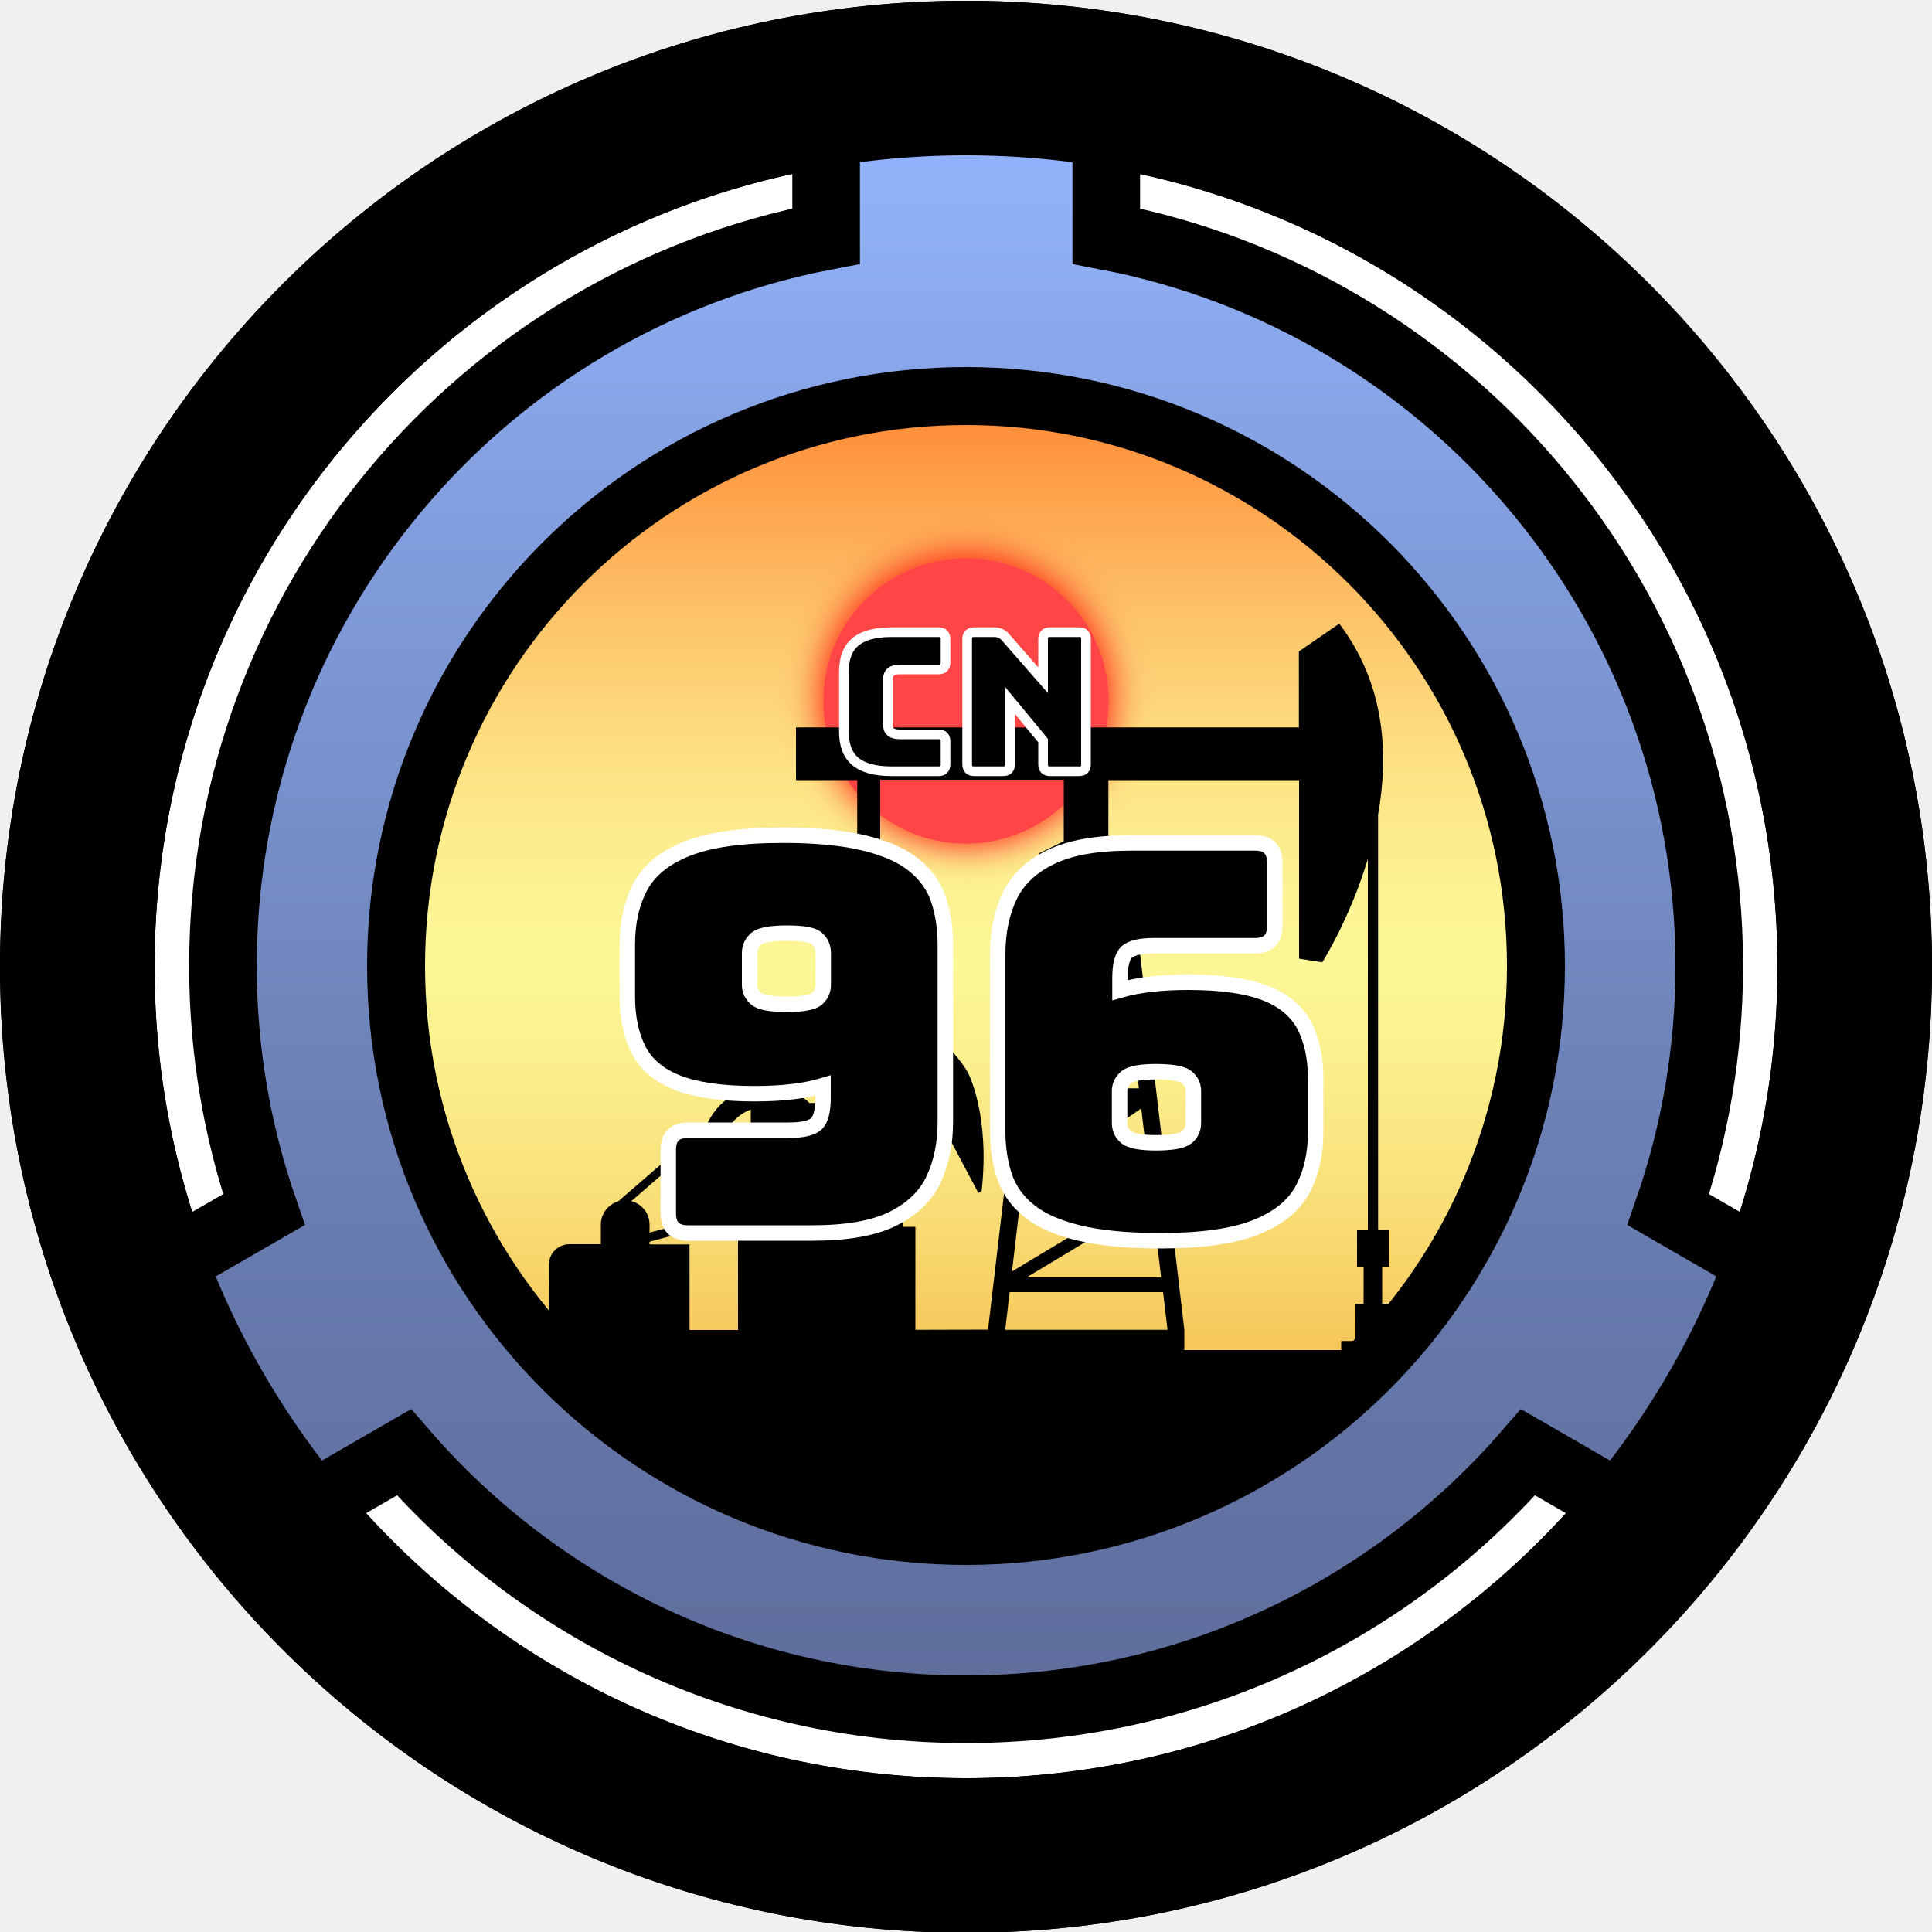
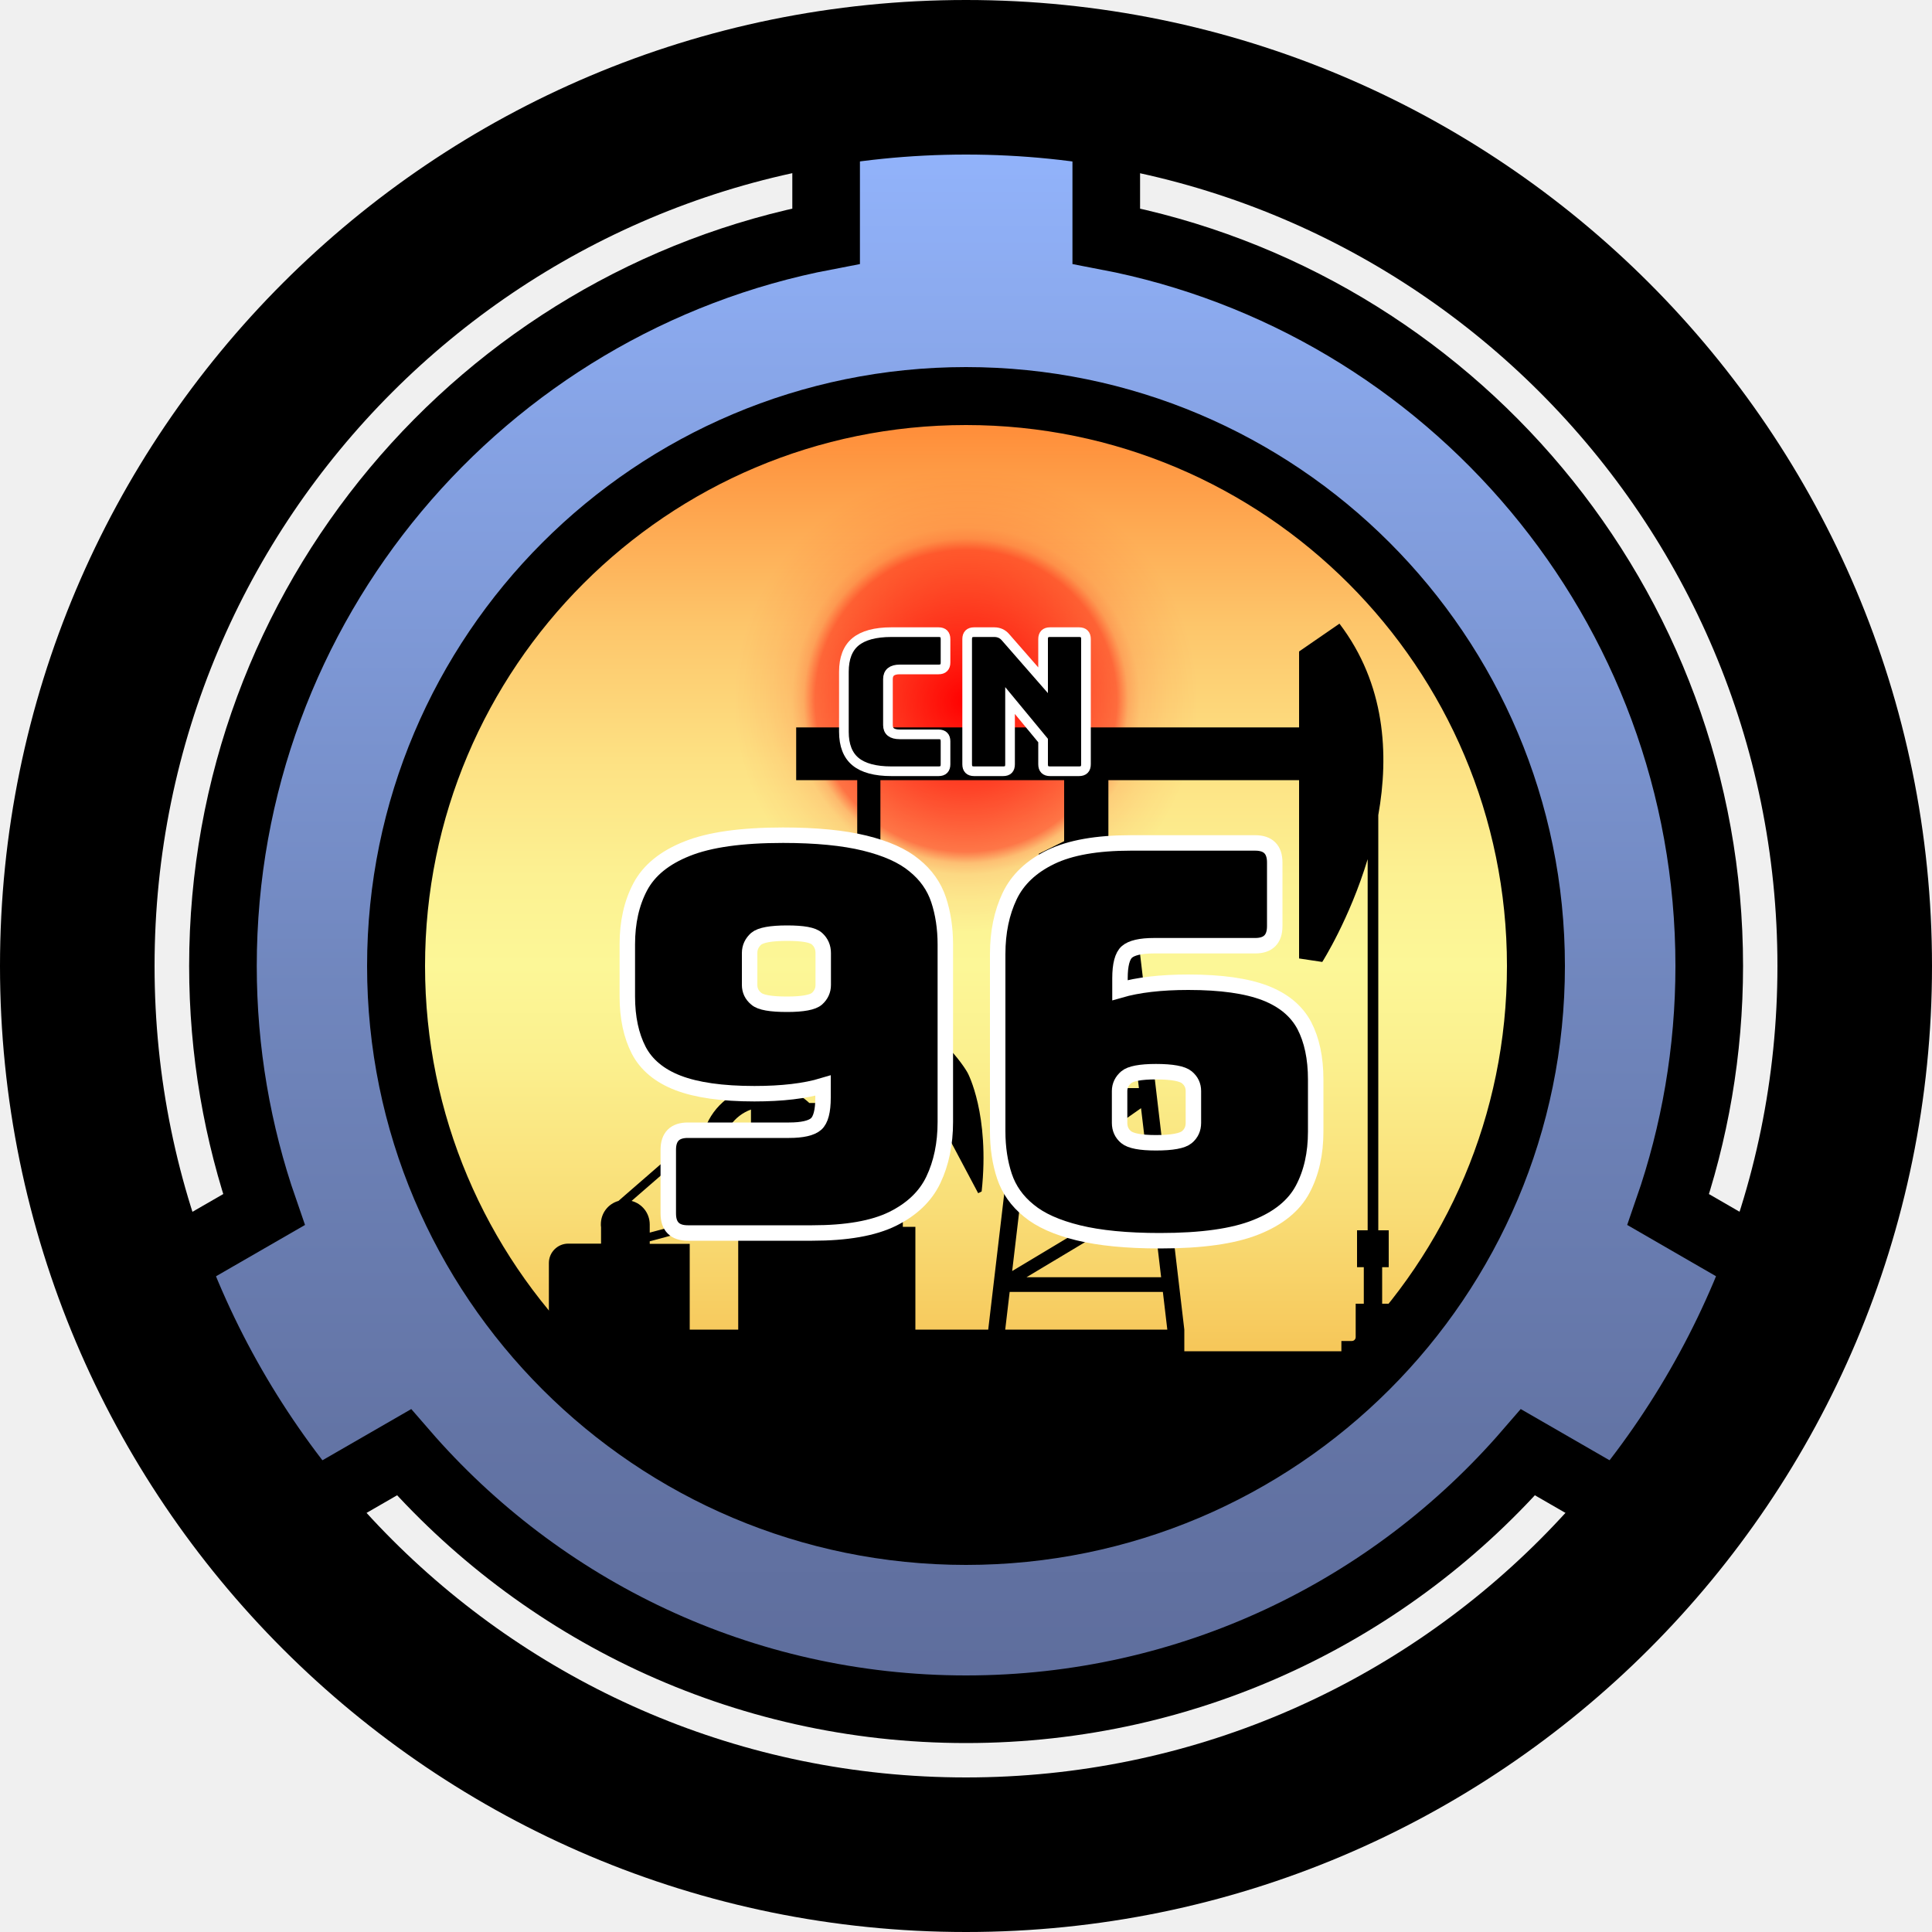
- <svg xmlns="http://www.w3.org/2000/svg" version="1.1" id="site-cn-96" x="0px" y="0px" viewBox="0 0 1000 1000" style="enable-background:new 0 0 1000 1000;" xml:space="preserve">
-   <style type="text/css">
- 	.st0{fill:#FFFFFF;stroke:#000000;stroke-width:80;stroke-miterlimit:10;}
- 	.st1{fill:url(#fill_00000115494489618495599400000004459657179379178913_);stroke:#000000;stroke-width:35;stroke-miterlimit:10;}
- 	.st2{fill:none;stroke:#000000;stroke-width:80;stroke-miterlimit:10;}
- 	.st3{fill:url(#inner_00000046318588448045186640000006114861183396324520_);stroke:#000000;stroke-width:30;stroke-miterlimit:10;}
- 	.st4{filter:url(#outer-glow);}
- 	.st5{fill:#FF4444;}
- 	.st6{stroke:#FFFFFF;stroke-width:8;stroke-miterlimit:10;}
- 	.st7{stroke:#FFFFFF;stroke-width:5;stroke-miterlimit:10;}
- </style>
-   <filter height="200%" id="outer-glow" width="200%" x="-50%" y="-50%">
-     <feFlood flood-color="#ff0000" result="flood" />
-     <feComposite in="flood" in2="SourceAlpha" operator="in" result="glowColor" />
-     <feGaussianBlur in="glowColor" result="blurredGlow" stdDeviation="10" />
-     <feMerge>
-       <feMergeNode in="blurredGlow" />
-       <feMergeNode in="SourceGraphic" />
-     </feMerge>
-   </filter>
-   <g>
-     <circle id="frame_00000134971329873204934290000006139708022098356885_" class="st0" cx="500" cy="500.4" r="460" />
-     <linearGradient id="fill_00000133494908486898914490000004330770959520297617_" gradientUnits="userSpaceOnUse" x1="500" y1="950" x2="500" y2="115.3" gradientTransform="matrix(1 0 0 -1 0 1000)">
-       <stop offset="1.651615e-07" style="stop-color:#94B6FF" />
-       <stop offset="0.204" style="stop-color:#86A3E5" />
-       <stop offset="0.552" style="stop-color:#7086BD" />
-       <stop offset="0.83" style="stop-color:#6374A5" />
-       <stop offset="1" style="stop-color:#5E6D9C" />
+ <svg xmlns="http://www.w3.org/2000/svg" id="site-cn-96" viewBox="0 0 1000 1000" shape-rendering="geometricPrecision" text-rendering="geometricPrecision">
+   <defs>
+     <linearGradient id="middle-shield-fill" x1="500" y1="50" x2="500" y2="884.7" spreadMethod="pad" gradientUnits="userSpaceOnUse">
+       <stop id="middle-shield-fill-0" offset="0%" stop-color="#94b6ff" />
+       <stop id="middle-shield-fill-1" offset="20.39%" stop-color="#86a3e5" />
+       <stop id="middle-shield-fill-2" offset="55.22%" stop-color="#7086bd" />
+       <stop id="middle-shield-fill-3" offset="82.98%" stop-color="#6374a5" />
+       <stop id="middle-shield-fill-4" offset="100%" stop-color="#5e6d9c" />
    </linearGradient>
-     <path id="fill_00000107579207965874954570000000105468029206578824_" style="fill:url(#fill_00000133494908486898914490000004330770959520297617_);stroke:#000000;stroke-width:35;stroke-miterlimit:10;" d="   M926,662.2l-62.5-36.1c13.7-39.5,21.2-82,21.2-126.1c0-187.6-134.4-343.9-312.1-377.8V50h-145v72.2   C249.7,156.1,115.4,312.4,115.4,500c0,44.2,7.5,86.6,21.2,126.1L74,662.2l72.5,125.6l62.6-36.1c70.5,81.4,174.7,133,290.9,133   s220.4-51.5,290.9-133l62.6,36.1L926,662.2z" />
-     <circle id="frame" class="st2" cx="500" cy="500.4" r="460" />
-     <linearGradient id="inner_00000087383159555826468400000015535562007658423944_" gradientUnits="userSpaceOnUse" x1="500" y1="795" x2="500" y2="205" gradientTransform="matrix(1 0 0 -1 0 1000)">
-       <stop offset="0" style="stop-color:#FF8532" />
-       <stop offset="7.833081e-02" style="stop-color:#FEA04A" />
-       <stop offset="0.203" style="stop-color:#FDC66B" />
-       <stop offset="0.319" style="stop-color:#FDE183" />
-       <stop offset="0.422" style="stop-color:#FCF192" />
-       <stop offset="0.5" style="stop-color:#FCF797" />
-       <stop offset="0.582" style="stop-color:#FBF08E" />
-       <stop offset="0.716" style="stop-color:#F9DD76" />
-       <stop offset="0.884" style="stop-color:#F5BE4E" />
-       <stop offset="1" style="stop-color:#F2A52F" />
+     <linearGradient id="inner-circle-fill" x1="500" y1="205" x2="500" y2="795" spreadMethod="pad" gradientUnits="userSpaceOnUse">
+       <stop id="inner-circle-fill-0" offset="0%" stop-color="#ff8532" />
+       <stop id="inner-circle-fill-1" offset="20.32%" stop-color="#fdc66b" />
+       <stop id="inner-circle-fill-2" offset="31.91%" stop-color="#fde183" />
+       <stop id="inner-circle-fill-3" offset="42.17%" stop-color="#fcf192" />
+       <stop id="inner-circle-fill-4" offset="50%" stop-color="#fcf797" />
+       <stop id="inner-circle-fill-5" offset="58.21%" stop-color="#fbf08e" />
+       <stop id="inner-circle-fill-6" offset="71.59%" stop-color="#f9dd76" />
+       <stop id="inner-circle-fill-7" offset="88.38%" stop-color="#f5be4e" />
+       <stop id="inner-circle-fill-8" offset="100%" stop-color="#f2a52f" />
    </linearGradient>
-     <circle id="inner" style="fill:url(#inner_00000087383159555826468400000015535562007658423944_);stroke:#000000;stroke-width:30;stroke-miterlimit:10;" cx="500" cy="500" r="295" />
-     <g id="sun" class="st4">
-       <circle class="st5" cx="500" cy="362.8" r="73.9" />
+     <radialGradient id="sunshine" cx="500" cy="362.8" r="120" spreadMethod="pad" gradientUnits="userSpaceOnUse">
+       <stop id="sunshine-0" offset="0%" stop-color="#f00" />
+       <stop id="sunshine-1" offset="65%" stop-color="rgba(255,0,0,0.5)" />
+       <stop id="sunshine-2" offset="70%" stop-color="rgba(255,0,0,0.2)" />
+       <stop id="sunshine-3" offset="75%" stop-color="rgba(255,0,0,0.1)" />
+       <stop id="sunshine-4" offset="85%" stop-color="rgba(255,0,0,0.05)" />
+       <stop id="sunshine-5" offset="100%" stop-color="rgba(255,0,0,0)" />
+     </radialGradient>
+   </defs>
+   <g id="site-cn-96">
+     <path id="middle-shield" d="M926,662.2l-62.5-36.1c13.7-39.5,21.2-82,21.2-126.1c0-187.6-134.4-343.9-312.1-377.8v-72.2h-145v72.2C249.7,156.1,115.4,312.4,115.4,500c0,44.2,7.5,86.6,21.2,126.1L74,662.2l72.5,125.6l62.6-36.1c70.5,81.4,174.7,133,290.9,133s220.4-51.5,290.9-133l62.6,36.1L926,662.2Z" fill="url(#middle-shield-fill)" stroke="#000" stroke-width="35" stroke-miterlimit="10" />
+     <circle id="inner-circle" r="295" cx="500" cy="500" fill="url(#inner-circle-fill)" stroke="#000" stroke-width="30" stroke-miterlimit="10" />
+     <circle id="sun" r="120" cx="500" cy="362.8" fill="url(#sunshine)" />
+     <path id="silhouette-merged" d="M700.6,699.4H727v-5.3h-5.4c-1.1,0-2-0.9-2-2v-17.3h-4.2v-18.9h3.4v-19.1h-5.4V421.9   c5.6-31.4,3.7-67.8-20.1-99.1l-20.9,14.4v39.3H412.1v27.3h31.6v61.4h2.2v94.1L424,570.9h-5.1c-5.9-5.5-13.9-8.9-22.6-8.9   c-13.6,0-25.3,8.2-30.5,19.9l-45.7,39.7c-5.3,1.5-9.1,6.3-9.1,12.1c0,0.5,0,1,0.1,1.5v8.5h-17c-5.5,0-10,4.5-10,10v34.8h3.8   c46.4,55.5,138,97,214.2,97C569.2,785.6,652.7,749.9,700.6,699.4z M453.5,517.9l15.4,29.2l-15.4,8.2V517.9z M388.7,574.3v42   c-8.6-3.1-14.7-11.4-14.7-21S380.1,577.4,388.7,574.3z M382.5,625.6L336.3,638v-4.2c0-5.9-4-10.8-9.4-12.2l36.6-31.8   c-0.3,1.8-0.5,3.6-0.5,5.5C363,608.7,371,620.3,382.5,625.6z M382.1,635v53.2H357v-44.4h-20.7v-1.3l52.4-14.1v6.6H382.1z   M473.8,688.2V635h-6.5v-36.3l22.6-12l16.4,30.9l1.8-0.9c4.3-39.9-7.2-61.3-7.2-61.3s-11.3-21.5-46.6-40.3l-0.8,0.4v-50.3h2.2   v-61.4h95.1v31.6l-13.1,6.5v23.9l-26.2,222.4H473.8z M596.4,622.1l4.6,39h-69.7L596.4,622.1z M523.9,657.9l4.5-38.1h59L523.9,657.9   z M535.5,612.2l55.1-38.6l4.6,38.6H535.5z M529.7,608.3l4.4-37.5h49L529.7,608.3z M539.9,563.2l45.2-37.8l4.4,37.8H539.9z   M535.7,558.2l4.2-36.3H579L535.7,558.2z M544.1,514.3l35.3-36.9l4.3,36.9H544.1z M541.7,507.4l4-34.5h29L541.7,507.4z   M520.3,688.2l2.3-19.5h79.3l2.3,19.5H520.3z M586.8,465.8v-23.9l-13.1-6.5v-31.6h98.7v92.3l12,1.8c0,0,14.1-22.1,23.5-53.2v192.1   h-5.5v19.1h3.5v18.9h-4.2v17.3c0,1.1-0.9,2-2,2h-5.4v5.3H613v-11.2L586.8,465.8z" />
+     <g id="text">
+       <g id="96">
+         <path stroke="#FFFFFF" stroke-width="8" stroke-miterlimit="10" d="M485.8,465.7c-2.3-6.9-6.5-12.9-12.6-17.8c-6-5-14.6-8.8-25.6-11.5s-25.1-4.1-42.3-4.1c-21.5,0-38,2.3-49.7,7    c-11.6,4.6-19.7,11.2-24.2,19.7s-6.7,18.4-6.7,29.8v26.9c0,11.1,2,20.3,5.9,27.9c3.9,7.5,10.7,13.2,20.3,16.9    c9.6,3.7,22.8,5.6,39.6,5.6c14.3,0,26.2-1.4,35.5-4.2v6.3c0,6.9-1.2,11.5-3.6,13.6c-2.4,2.1-7.1,3.2-14,3.2H356    c-6.7,0-10.1,3.4-10.1,10.1v33c0,6.7,3.4,10.1,10.1,10.1h64.4c17.8,0,31.6-2.4,41.6-7.3c9.9-4.9,17-11.6,21.1-20.2    c4.1-8.6,6.2-18.6,6.2-30v-91.8C489.3,480.4,488.1,472.6,485.8,465.7z M426.1,509.8c0,2.8-1.1,5.2-3.2,7.1    c-2.1,1.9-7.3,2.9-15.5,2.9c-8.4,0-13.8-0.9-16-2.9c-2.3-1.9-3.4-4.3-3.4-7.1v-16.5c0-3,1.2-5.4,3.4-7.4c2.3-1.9,7.6-2.9,16-2.9    c8.2,0,13.4,0.9,15.5,2.9c2.1,1.9,3.2,4.4,3.2,7.4V509.8z" />
+         <path stroke="#FFFFFF" stroke-width="8" stroke-miterlimit="10" d="M675.1,530.8c-4-7.5-10.7-13.1-20.2-16.8c-9.6-3.7-22.8-5.6-39.8-5.6c-14.3,0-26.1,1.4-35.4,4.1v-6.2    c0-6.9,1.2-11.5,3.6-13.6c2.4-2.1,7.1-3.2,14-3.2h52.4c6.7,0,10.1-3.4,10.1-10.1v-33c0-6.7-3.4-10.1-10.1-10.1h-64.4    c-17.5,0-31.3,2.4-41.4,7.3s-17.2,11.6-21.3,20.2c-4.1,8.6-6.2,18.6-6.2,30v91.8c0,8.5,1.2,16.3,3.5,23.2    c2.3,6.9,6.5,12.9,12.6,17.8c6,5,14.6,8.8,25.6,11.5c11,2.7,25.1,4.1,42.3,4.1c21.5,0,38-2.3,49.7-7c11.6-4.6,19.7-11.2,24.2-19.7    s6.7-18.4,6.7-29.8v-26.9C681,547.6,679,538.3,675.1,530.8z M617.7,581.2c0,3-1.1,5.5-3.4,7.4s-7.6,2.9-16,2.9    c-8,0-13.1-1-15.4-2.9s-3.4-4.4-3.4-7.4v-16.5c0-2.8,1.2-5.2,3.4-7.1s7.4-2.9,15.4-2.9c8.4,0,13.7,1,16,2.9s3.4,4.3,3.4,7.1V581.2    z" />
+       </g>
+       <g id="CN">
+         <path stroke="#FFFFFF" stroke-width="5" stroke-miterlimit="10" d="M485.8,399.2h-24.4c-8.4,0-14.6-1.7-18.6-5s-6-8.5-6-15.4v-31.1c0-7,2-12.2,6-15.5s10.2-5,18.6-5h24.4    c2.4,0,3.6,1.2,3.6,3.6v12.1c0,2.4-1.2,3.6-3.6,3.6h-20.1c-4.1,0-6.1,1.7-6.1,5v23.8c0,3.2,2,4.8,6.1,4.8h20.1    c2.4,0,3.6,1.2,3.6,3.6v11.9C489.4,398,488.2,399.2,485.8,399.2z" />
+         <path stroke="#FFFFFF" stroke-width="5" stroke-miterlimit="10" d="M519.2,399.2h-15c-2.4,0-3.6-1.2-3.6-3.6v-64.8c0-2.4,1.2-3.6,3.6-3.6h10.4c2.4,0,4.4,0.9,5.9,2.7l19.4,22.2    v-21.3c0-2.4,1.2-3.6,3.6-3.6h15c2.4,0,3.6,1.2,3.6,3.6v64.8c0,2.4-1.2,3.6-3.6,3.6h-15c-2.4,0-3.6-1.2-3.6-3.6v-12.3l-17.1-20.7    v33C522.8,398,521.7,399.2,519.2,399.2z" />
+       </g>
    </g>
-     <path d="M727,694.1h-5.3c-1.2,0-2.1-0.9-2.1-2.1v-17.2h-4.2v-19h3.4v-19.1h-5.5V421.6c5.6-31.3,3.6-67.6-20.1-98.8l-20.9,14.4v39.3   H412v27.3h31.7v61.5h2.2v94L424,570.9h-5c-5.9-5.5-13.9-8.8-22.6-8.8c-13.7,0-25.4,8.3-30.6,20.1L320,621.8c-5.1,1.5-9,6.3-9,12   V644h-16.3c-5.8,0-10.6,4.7-10.6,10.6v34.2h4.5c38.9,61.1,128.2,91.7,209.3,91.7c75.6,0,160.6-28.2,200.7-81H727V694.1z    M326.8,621.7l36.6-31.8c-0.3,1.7-0.4,3.6-0.4,5.5c0,13.4,8,25,19.4,30.2L336.2,638v-4.1C336.2,628,332.2,623.1,326.8,621.7z    M388.6,635.1H382v53.3h-25.1v-44.3h-20.7v-1.4l52.4-14.1L388.6,635.1L388.6,635.1z M388.6,616.4c-8.6-3.2-14.7-11.4-14.7-21   s6.1-18,14.7-21.1V616.4z M453.5,517.5l26.1,49.3l0,0L469.1,547l-15.6,8.3V517.5z M473.8,688.3V635h-6.6v-36.4l22.8-12.1l16.4,31   l1.7-1c4.4-39.9-7.1-61.3-7.1-61.3s-11.2-21.5-46.6-40.3l-1,0.5v-50.3h2.2v-61.5h95v31.8h0.1l-13.1,6.4v23.8l-26.2,222.6   L473.8,688.3L473.8,688.3z M596.4,622.1l4.6,39.1h-69.7L596.4,622.1z M523.8,658.1l4.5-38.2h59.1L523.8,658.1z M535.6,612.2   l55.1-38.5l4.6,38.5H535.6z M529.6,608.4l4.5-37.5h49L529.6,608.4z M539.8,563.3l45.2-37.9l4.5,37.9H539.8z M535.6,558.2l4.3-36.3   H579L535.6,558.2z M544.1,514.3l35.3-36.8l4.4,36.8H544.1z M541.6,507.5l4-34.5h29L541.6,507.5z M520.3,688.3l2.3-19.5H602   l2.3,19.5H520.3z M586.8,465.7v-23.8l-13.1-6.4v-31.7h98.7v92.4l12,1.9c0,0,14.2-22.3,23.6-53.5v192.2h-5.6v19.1h3.4v19h-4.2V692   c0,1.2-0.9,2.1-2.1,2.1h-5.3v4.7H613v-10.6L586.8,465.7z" />
-     <g id="_x39_6">
-       <path class="st6" d="M485.8,465.7c-2.3-6.9-6.5-12.9-12.6-17.8c-6-5-14.6-8.8-25.6-11.5s-25.1-4.1-42.3-4.1c-21.5,0-38,2.3-49.7,7    c-11.6,4.6-19.7,11.2-24.2,19.7s-6.7,18.4-6.7,29.8v26.9c0,11.1,2,20.3,5.9,27.9c3.9,7.5,10.7,13.2,20.3,16.9    c9.6,3.7,22.8,5.6,39.6,5.6c14.3,0,26.2-1.4,35.5-4.2v6.3c0,6.9-1.2,11.5-3.6,13.6c-2.4,2.1-7.1,3.2-14,3.2H356    c-6.7,0-10.1,3.4-10.1,10.1v33c0,6.7,3.4,10.1,10.1,10.1h64.4c17.8,0,31.6-2.4,41.6-7.3c9.9-4.9,17-11.6,21.1-20.2    c4.1-8.6,6.2-18.6,6.2-30v-91.8C489.3,480.4,488.1,472.6,485.8,465.7z M426.1,509.8c0,2.8-1.1,5.2-3.2,7.1    c-2.1,1.9-7.3,2.9-15.5,2.9c-8.4,0-13.8-0.9-16-2.9c-2.3-1.9-3.4-4.3-3.4-7.1v-16.5c0-3,1.2-5.4,3.4-7.4c2.3-1.9,7.6-2.9,16-2.9    c8.2,0,13.4,0.9,15.5,2.9c2.1,1.9,3.2,4.4,3.2,7.4V509.8z" />
-       <path class="st6" d="M675.1,530.8c-4-7.5-10.7-13.1-20.2-16.8c-9.6-3.7-22.8-5.6-39.8-5.6c-14.3,0-26.1,1.4-35.4,4.1v-6.2    c0-6.9,1.2-11.5,3.6-13.6c2.4-2.1,7.1-3.2,14-3.2h52.4c6.7,0,10.1-3.4,10.1-10.1v-33c0-6.7-3.4-10.1-10.1-10.1h-64.4    c-17.5,0-31.3,2.4-41.4,7.3s-17.2,11.6-21.3,20.2c-4.1,8.6-6.2,18.6-6.2,30v91.8c0,8.5,1.2,16.3,3.5,23.2    c2.3,6.9,6.5,12.9,12.6,17.8c6,5,14.6,8.8,25.6,11.5c11,2.7,25.1,4.1,42.3,4.1c21.5,0,38-2.3,49.7-7c11.6-4.6,19.7-11.2,24.2-19.7    s6.7-18.4,6.7-29.8v-26.9C681,547.6,679,538.3,675.1,530.8z M617.7,581.2c0,3-1.1,5.5-3.4,7.4s-7.6,2.9-16,2.9    c-8,0-13.1-1-15.4-2.9s-3.4-4.4-3.4-7.4v-16.5c0-2.8,1.2-5.2,3.4-7.1s7.4-2.9,15.4-2.9c8.4,0,13.7,1,16,2.9s3.4,4.3,3.4,7.1V581.2    z" />
-     </g>
-     <g id="CN">
-       <path class="st7" d="M485.8,399.2h-24.4c-8.4,0-14.6-1.7-18.6-5s-6-8.5-6-15.4v-31.1c0-7,2-12.2,6-15.5s10.2-5,18.6-5h24.4    c2.4,0,3.6,1.2,3.6,3.6v12.1c0,2.4-1.2,3.6-3.6,3.6h-20.1c-4.1,0-6.1,1.7-6.1,5v23.8c0,3.2,2,4.8,6.1,4.8h20.1    c2.4,0,3.6,1.2,3.6,3.6v11.9C489.4,398,488.2,399.2,485.8,399.2z" />
-       <path class="st7" d="M519.2,399.2h-15c-2.4,0-3.6-1.2-3.6-3.6v-64.8c0-2.4,1.2-3.6,3.6-3.6h10.4c2.4,0,4.4,0.9,5.9,2.7l19.4,22.2    v-21.3c0-2.4,1.2-3.6,3.6-3.6h15c2.4,0,3.6,1.2,3.6,3.6v64.8c0,2.4-1.2,3.6-3.6,3.6h-15c-2.4,0-3.6-1.2-3.6-3.6v-12.3l-17.1-20.7    v33C522.8,398,521.7,399.2,519.2,399.2z" />
-     </g>
+     <circle id="outer-frame" cx="500" cy="500" r="460" fill="none" stroke="#000" stroke-width="80" stroke-miterlimit="10" />
  </g>
</svg>
